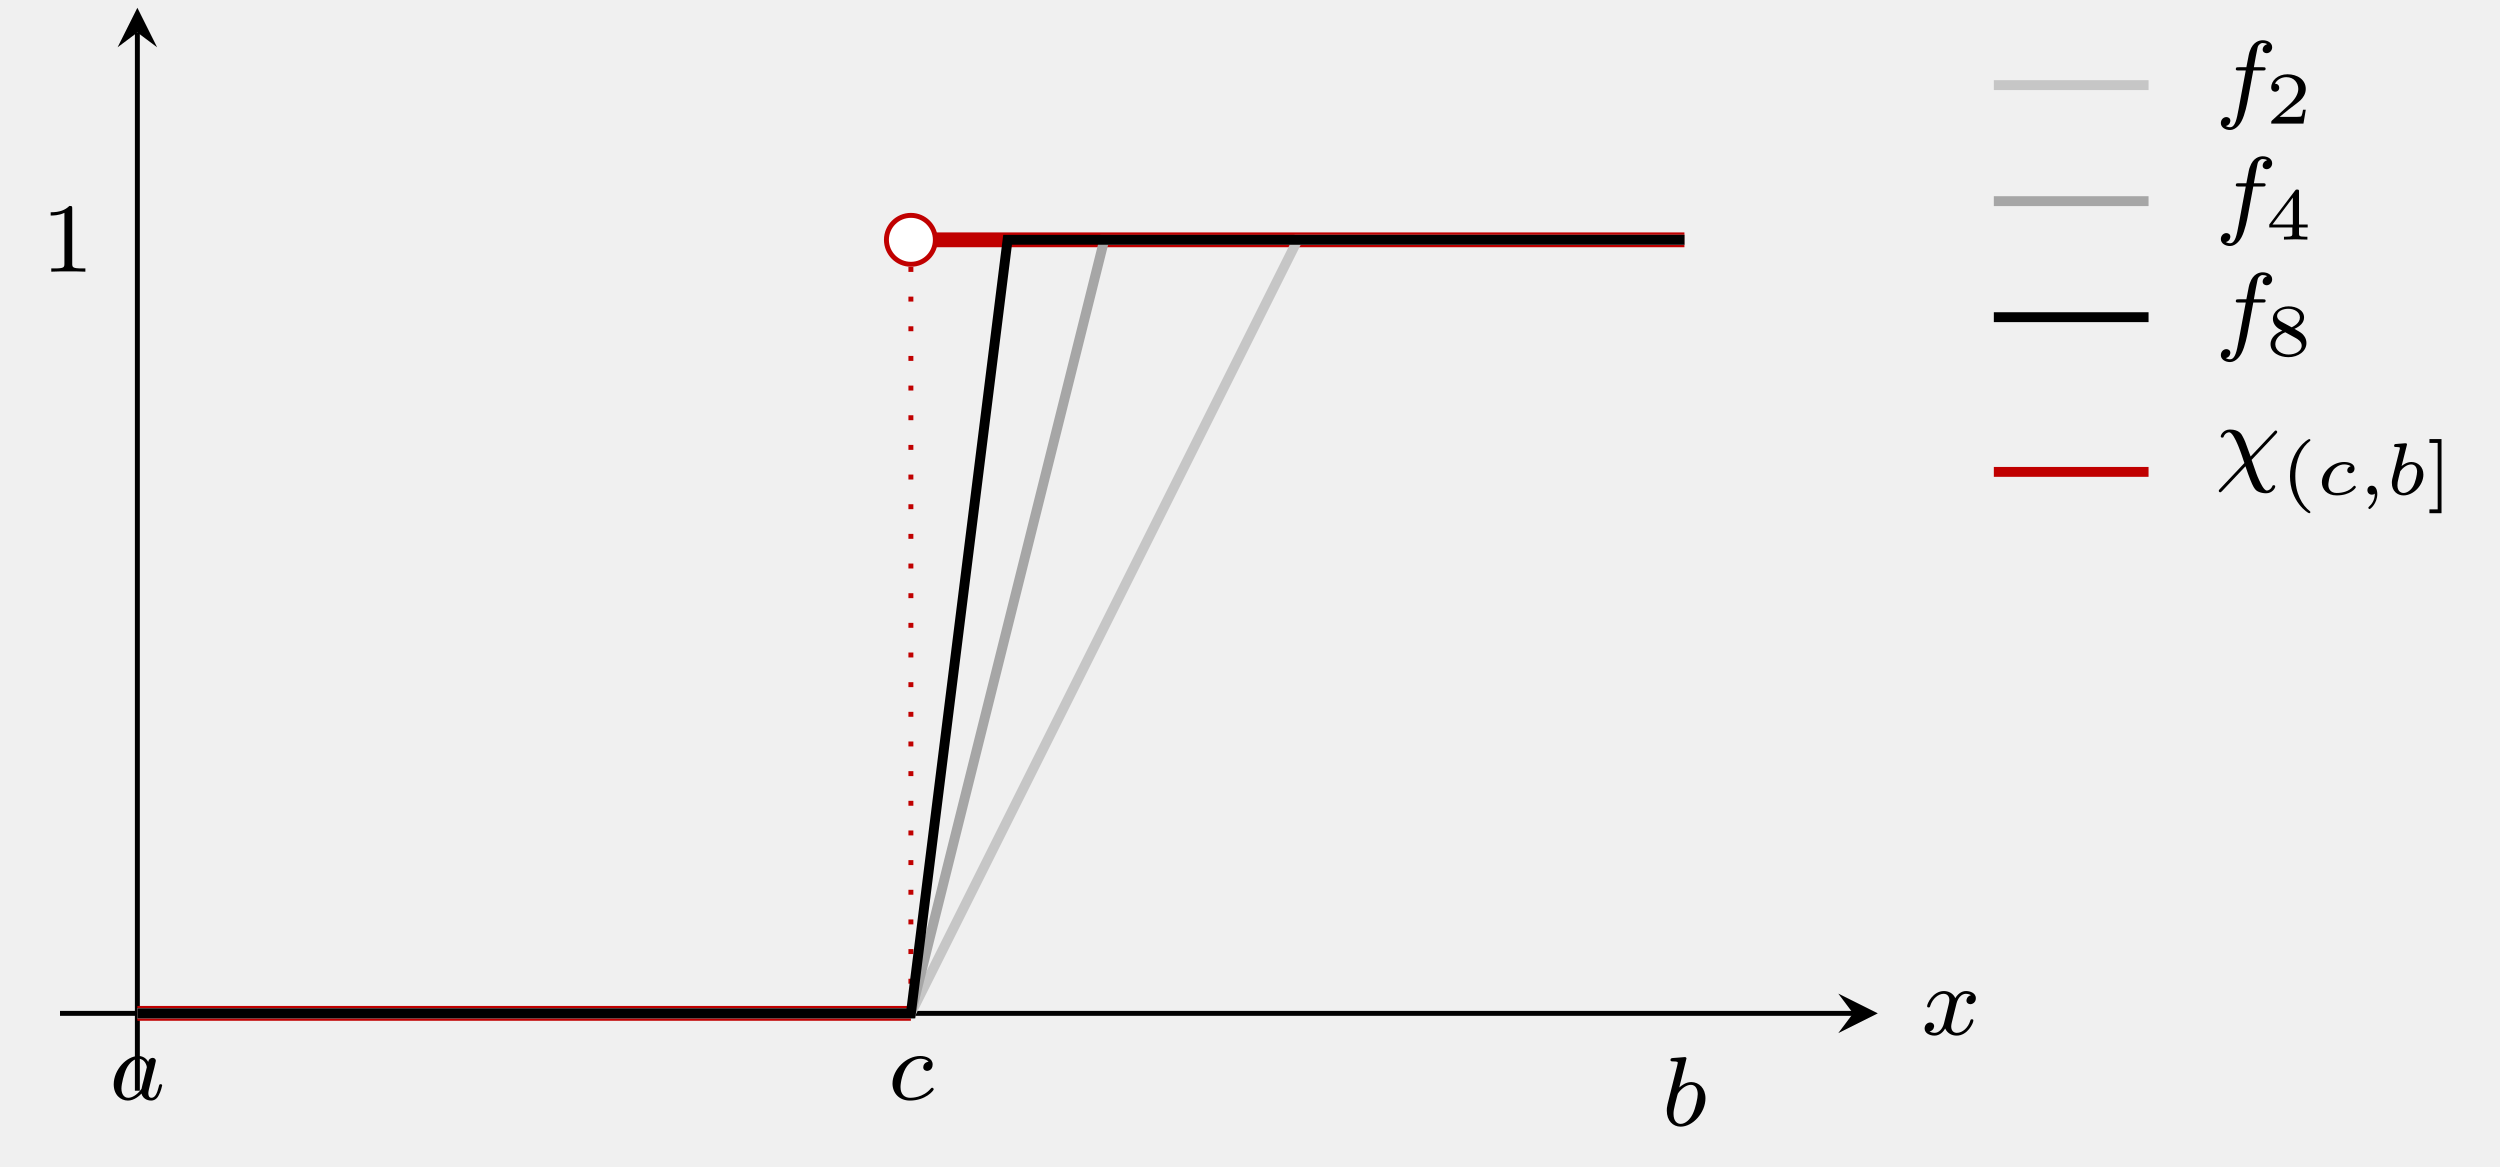
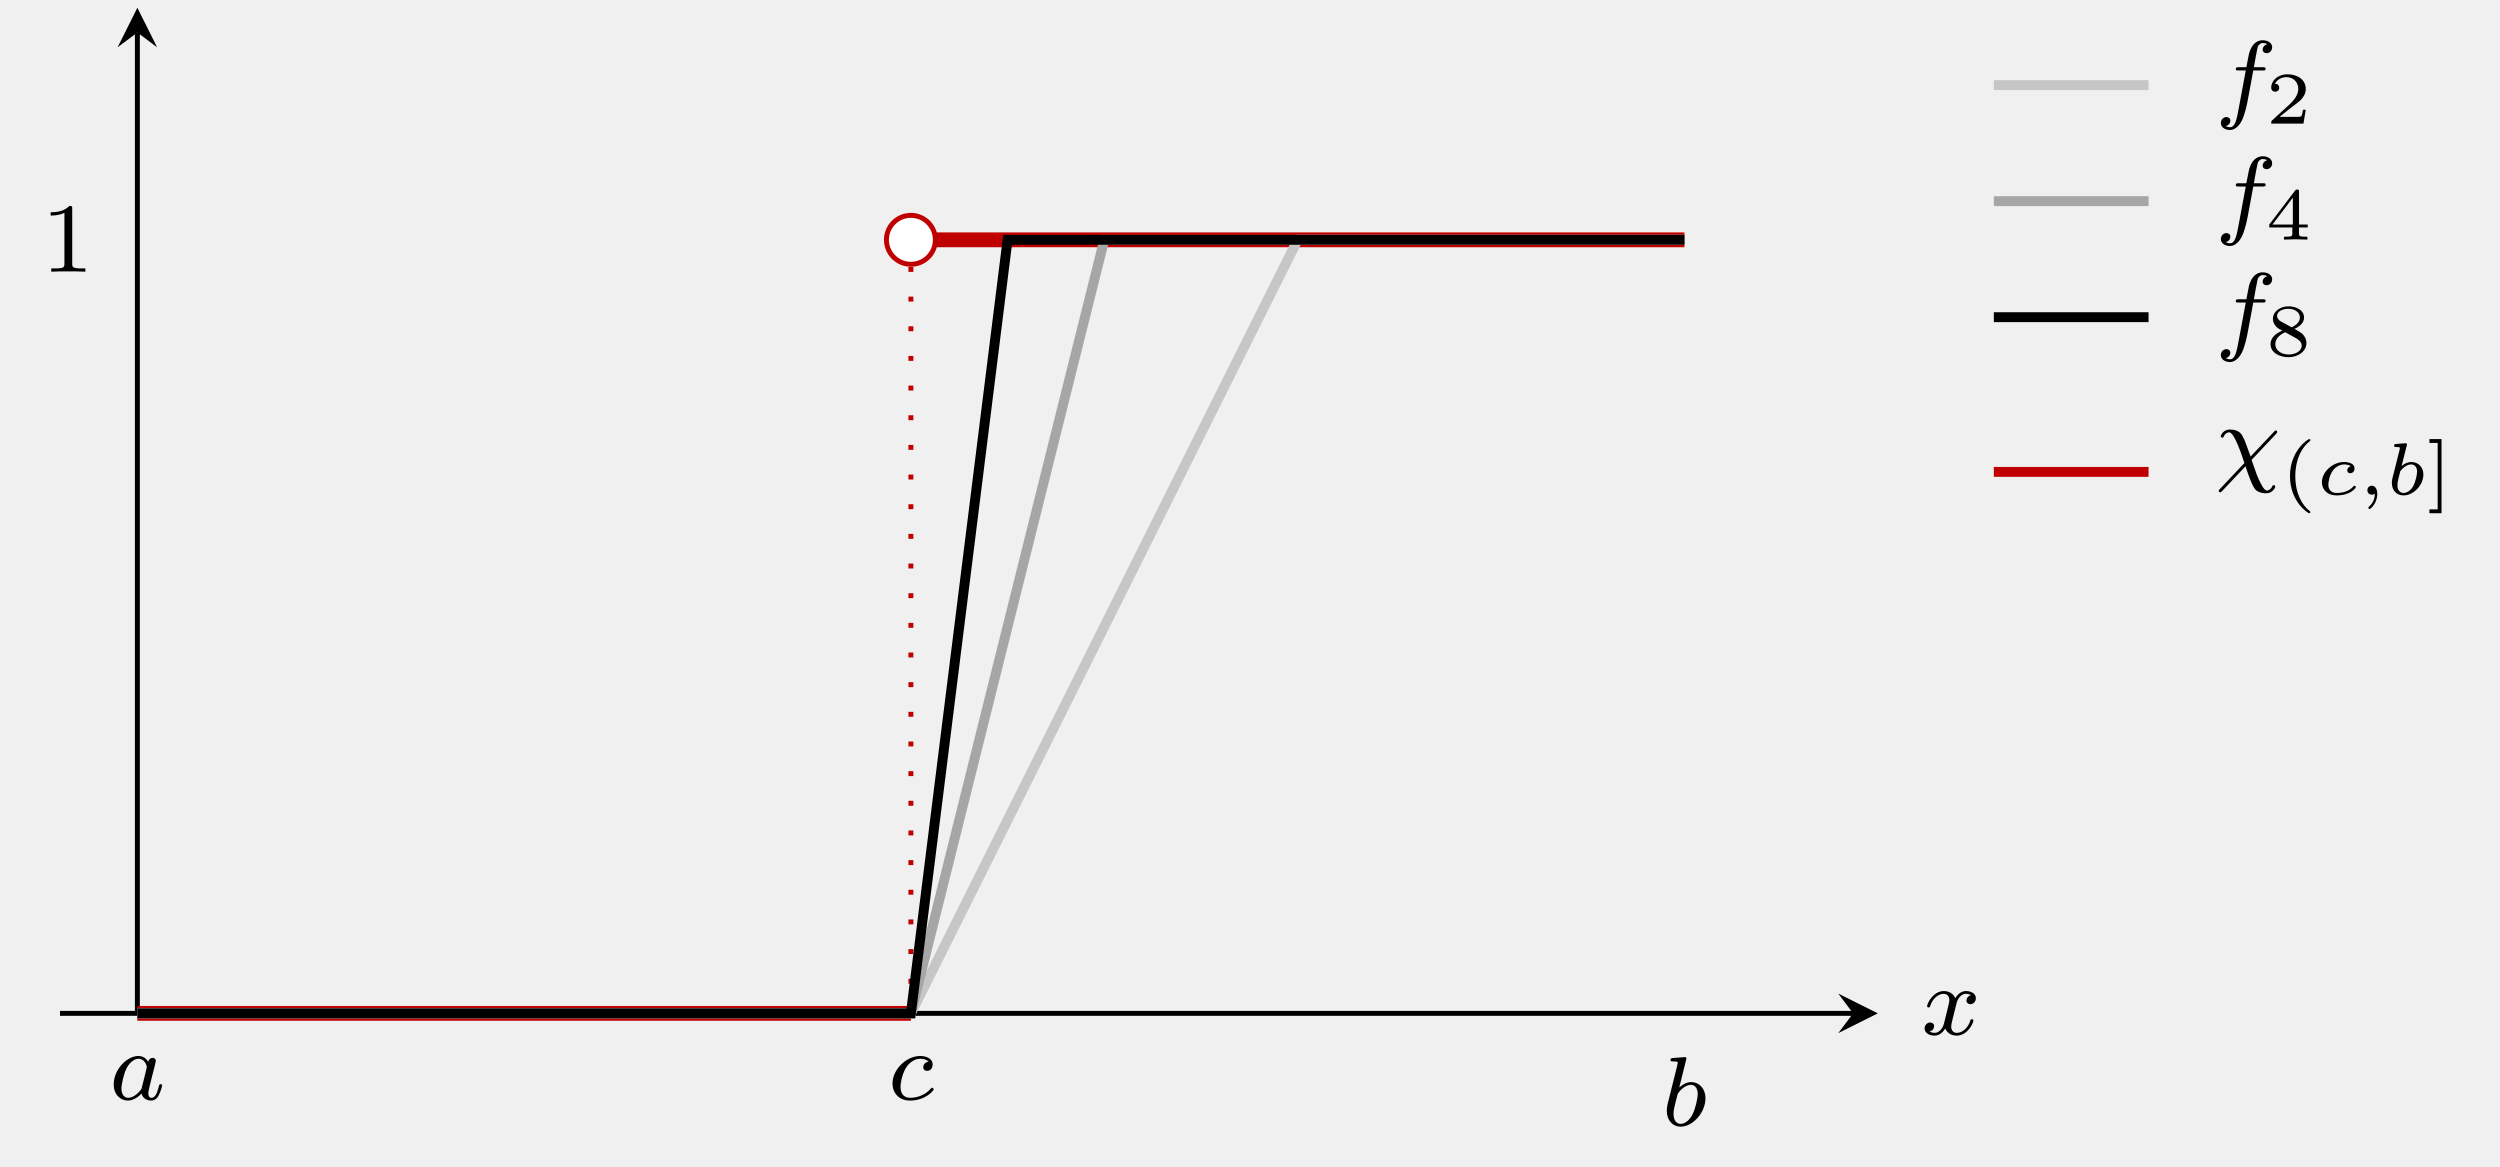
<svg xmlns="http://www.w3.org/2000/svg" version="1.1" width="201.55pt" height="94.072pt" viewBox="-69.011 -69.011 201.55 94.072">
  <defs />
  <g id="page1">
    <g stroke-miterlimit="10" transform="translate(-57.93673,12.68589)scale(0.996264,-0.996264)">
      <g fill="#000" stroke="#000">
        <g stroke-width="0.4">
          <path d="M-6.26 0H138.841" fill="none" />
          <g transform="translate(138.8409,0.0)">
            <path d="M2 0L-1.2 1.6L0 0L-1.2-1.6" stroke="none" />
          </g>
          <g transform="translate(144.3738,-1.72221)">
            <g stroke="none" transform="scale(-1.00375,1.00375)translate(-57.93673,12.68589)scale(-1,-1)">
              <g fill="#000">
                <g stroke="none">
                  <path d="M-53.944 9.506C-54.294 9.593-54.31 9.904-54.31 9.936C-54.31 10.112-54.175 10.231-53.999 10.231S-53.553 10.096-53.553 9.753C-53.553 9.299-54.055 9.171-54.35 9.171C-54.725 9.171-55.028 9.434-55.211 9.745C-55.386 9.322-55.801 9.171-56.128 9.171C-56.996 9.171-57.482 10.167-57.482 10.39C-57.482 10.462-57.427 10.494-57.363 10.494C-57.267 10.494-57.251 10.454-57.227 10.359C-57.044 9.777-56.566 9.394-56.151 9.394C-55.841 9.394-55.689 9.617-55.689 9.904C-55.689 10.064-55.785 10.43-55.849 10.685C-55.904 10.917-56.08 11.626-56.12 11.777C-56.231 12.208-56.518 12.542-56.877 12.542C-56.909 12.542-57.116 12.542-57.283 12.431C-56.917 12.343-56.917 12.008-56.917 12C-56.917 11.817-57.06 11.706-57.235 11.706C-57.451 11.706-57.682 11.889-57.682 12.192C-57.682 12.558-57.291 12.766-56.885 12.766C-56.462 12.766-56.167 12.447-56.024 12.192C-55.849 12.582-55.482 12.766-55.099 12.766C-54.231 12.766-53.752 11.769-53.752 11.546C-53.752 11.466-53.816 11.443-53.872 11.443C-53.968 11.443-53.984 11.498-54.007 11.578C-54.167 12.112-54.621 12.542-55.083 12.542C-55.346 12.542-55.538 12.367-55.538 12.032C-55.538 11.873-55.49 11.69-55.378 11.243C-55.323 11.004-55.147 10.303-55.107 10.151C-54.996 9.737-54.717 9.394-54.358 9.394C-54.318 9.394-54.111 9.394-53.944 9.506Z" />
                </g>
              </g>
            </g>
          </g>
-           <path d="M0-6.26V79.375" fill="none" />
+           <path d="M0 0V79.375" fill="none" />
          <g transform="matrix(0.0,1.0,-1.0,0.0,0.0,79.37494)">
            <path d="M2 0L-1.2 1.6L0 0L-1.2-1.6" stroke="none" />
          </g>
          <g transform="translate(-2.25743,-6.9774)">
            <g stroke="none" transform="scale(-1.00375,1.00375)translate(-57.93673,12.68589)scale(-1,-1)">
              <g fill="#000">
                <g stroke="none">
                  <path d="M-54.812 9.649C-54.884 9.514-55.115 9.171-55.601 9.171C-56.55 9.171-57.594 10.279-57.594 11.458C-57.594 12.287-57.06 12.766-56.446 12.766C-55.936 12.766-55.498 12.359-55.354 12.2C-55.211 12.75-54.669 12.766-54.573 12.766C-54.207 12.766-54.023 12.463-53.96 12.327C-53.8 12.04-53.689 11.578-53.689 11.546C-53.689 11.498-53.721 11.443-53.816 11.443S-53.928 11.49-53.976 11.69C-54.087 12.128-54.239 12.542-54.549 12.542C-54.733 12.542-54.804 12.391-54.804 12.168C-54.804 12.032-54.733 11.761-54.685 11.562S-54.518 10.885-54.486 10.741L-54.326 10.135C-54.286 9.944-54.199 9.609-54.199 9.57C-54.199 9.386-54.35 9.322-54.454 9.322C-54.573 9.322-54.773 9.402-54.812 9.649ZM-55.354 11.825C-55.753 12.375-56.167 12.542-56.422 12.542C-56.789 12.542-56.972 12.208-56.972 11.793C-56.972 11.419-56.757 10.566-56.582 10.215C-56.351 9.729-55.96 9.394-55.594 9.394C-55.075 9.394-54.924 9.976-54.924 10.072C-54.924 10.104-55.123 10.885-55.171 11.092C-55.275 11.466-55.275 11.482-55.354 11.825Z" />
                </g>
              </g>
            </g>
          </g>
          <g transform="translate(60.75519,-6.9774)">
            <g stroke="none" transform="scale(-1.00375,1.00375)translate(-57.93673,12.68589)scale(-1,-1)">
              <g fill="#000">
                <g stroke="none">
                  <path d="M-54.677 9.633C-55.004 9.673-55.107 9.92-55.107 10.08C-55.107 10.311-54.9 10.375-54.797 10.375C-54.757 10.375-54.35 10.343-54.35 9.856S-54.876 9.171-55.354 9.171C-56.486 9.171-57.586 10.271-57.586 11.387C-57.586 12.144-57.068 12.766-56.183 12.766C-54.924 12.766-54.263 11.961-54.263 11.857C-54.263 11.785-54.342 11.729-54.39 11.729S-54.462 11.753-54.502 11.801C-55.131 12.542-56.024 12.542-56.167 12.542C-56.598 12.542-56.94 12.279-56.94 11.674C-56.94 11.323-56.781 10.478-56.406 9.984C-56.056 9.538-55.657 9.394-55.346 9.394C-55.251 9.394-54.884 9.402-54.677 9.633Z" />
                </g>
              </g>
            </g>
          </g>
          <g transform="translate(123.3738,-9.08852)">
            <g stroke="none" transform="scale(-1.00375,1.00375)translate(-57.93673,12.68589)scale(-1,-1)">
              <g fill="#000">
                <g stroke="none">
                  <path d="M-55.992 7.394C-55.984 7.378-55.96 7.274-55.96 7.266C-55.96 7.226-55.992 7.155-56.088 7.155C-56.12 7.155-56.367 7.179-56.55 7.194L-56.996 7.226C-57.172 7.242-57.251 7.25-57.251 7.394C-57.251 7.505-57.14 7.505-57.044 7.505C-56.662 7.505-56.662 7.553-56.662 7.625C-56.662 7.673-56.741 7.991-56.789 8.175L-57.482 10.948C-57.546 11.219-57.546 11.339-57.546 11.474C-57.546 12.295-57.044 12.766-56.43 12.766C-55.45 12.766-54.43 11.634-54.43 10.478C-54.43 9.689-54.94 9.171-55.578 9.171C-56.024 9.171-56.367 9.458-56.542 9.609L-55.992 7.394ZM-56.43 12.542C-56.717 12.542-57.004 12.319-57.004 11.737C-57.004 11.522-56.972 11.323-56.877 10.94C-56.821 10.709-56.765 10.486-56.701 10.255C-56.662 10.112-56.662 10.096-56.566 9.976C-56.295 9.641-55.936 9.394-55.601 9.394C-55.203 9.394-55.052 9.785-55.052 10.143C-55.052 10.438-55.227 11.291-55.466 11.761C-55.673 12.192-56.056 12.542-56.43 12.542Z" />
                </g>
              </g>
            </g>
          </g>
          <g transform="translate(-7.78304,60.01817)">
            <g stroke="none" transform="scale(-1.00375,1.00375)translate(-57.93673,12.68589)scale(-1,-1)">
              <g fill="#000">
                <g stroke="none">
                  <path d="M-55.434 7.609C-55.434 7.394-55.45 7.386-55.665 7.386C-55.992 7.705-56.414 7.896-57.172 7.896V8.159C-56.956 8.159-56.526 8.159-56.064 7.944V12.032C-56.064 12.327-56.088 12.423-56.845 12.423H-57.124V12.686C-56.797 12.662-56.112 12.662-55.753 12.662S-54.701 12.662-54.374 12.686V12.423H-54.653C-55.41 12.423-55.434 12.327-55.434 12.032V7.609Z" />
                </g>
              </g>
            </g>
          </g>
          <g stroke-width="1.2">
            <g fill="#c00000" stroke="#c00000">
              <path d="M0 0H62.596" fill="none" />
            </g>
          </g>
          <g stroke-width="1.2">
            <g fill="#c00000" stroke="#c00000">
              <path d="M62.596 62.596H125.192" fill="none" />
            </g>
          </g>
          <g stroke-dasharray="0.4,2.0" stroke-dashoffset="0.0">
            <g fill="#c00000" stroke="#c00000">
              <path d="M62.596 0V62.596" fill="none" />
            </g>
          </g>
          <g fill="#c00000" stroke="#c00000">
            <g fill="#fff">
              <path d="M64.576 62.596C64.576 63.689 63.689 64.576 62.596 64.576S60.616 63.689 60.616 62.596S61.502 60.616 62.596 60.616S64.576 61.502 64.576 62.596ZM62.596 62.596" />
            </g>
          </g>
          <g stroke-width="0.8">
            <g fill="#c6c6c6" stroke="#c6c6c6">
              <path d="M0 0H62.596L93.894 62.596H125.192" fill="none" />
            </g>
          </g>
          <g stroke-width="0.8">
            <g fill="#a6a6a6" stroke="#a6a6a6">
              <path d="M0 0H62.596L78.245 62.596H125.192" fill="none" />
            </g>
          </g>
          <g stroke-width="0.8">
            <g fill="#000" stroke="#000">
              <path d="M0 0H62.596L70.42 62.596H125.192" fill="none" />
            </g>
          </g>
          <g stroke-width="0.8">
            <g fill="#c6c6c6" stroke="#c6c6c6">
              <path d="M150.23 75.115H162.75" fill="none" />
            </g>
          </g>
          <g transform="translate(168.1606,73.11493)">
            <g stroke="none" transform="scale(-1.00375,1.00375)translate(-57.93673,12.68589)scale(-1,-1)">
              <g fill="#000">
                <g stroke="none">
                  <path d="M-54.884 9.514H-54.143C-53.984 9.514-53.888 9.514-53.888 9.362C-53.888 9.251-53.992 9.251-54.127 9.251H-54.836C-54.709 8.533-54.629 8.079-54.549 7.721C-54.518 7.585-54.494 7.497-54.374 7.402C-54.27 7.314-54.207 7.298-54.119 7.298C-53.999 7.298-53.872 7.322-53.768 7.386C-53.808 7.402-53.856 7.426-53.896 7.45C-54.031 7.521-54.127 7.665-54.127 7.824C-54.127 8.007-53.984 8.119-53.808 8.119C-53.577 8.119-53.362 7.92-53.362 7.641C-53.362 7.266-53.744 7.075-54.127 7.075C-54.398 7.075-54.9 7.202-55.155 7.936C-55.227 8.119-55.227 8.135-55.442 9.251H-56.04C-56.199 9.251-56.295 9.251-56.295 9.402C-56.295 9.514-56.191 9.514-56.056 9.514H-55.49L-56.064 12.606C-56.215 13.411-56.335 14.089-56.757 14.089C-56.781 14.089-56.948 14.089-57.1 13.993C-56.733 13.905-56.733 13.571-56.733 13.563C-56.733 13.379-56.877 13.268-57.052 13.268C-57.267 13.268-57.498 13.451-57.498 13.754C-57.498 14.089-57.156 14.312-56.757 14.312C-56.271 14.312-55.936 13.802-55.833 13.602C-55.546 13.076-55.362 12.08-55.346 12L-54.884 9.514Z" />
                  <path d="M-50.653 12.675H-50.874C-50.886 12.759-50.946 13.153-51.035 13.219C-51.077 13.255-51.561 13.255-51.645 13.255H-52.763L-51.998 12.633C-51.794 12.472-51.262 12.089-51.077 11.91C-50.898 11.731-50.653 11.426-50.653 11.001C-50.653 10.254-51.328 9.818-52.129 9.818C-52.9 9.818-53.438 10.326-53.438 10.888C-53.438 11.193-53.181 11.228-53.115 11.228C-52.966 11.228-52.793 11.121-52.793 10.906C-52.793 10.774-52.87 10.583-53.133 10.583C-52.996 10.278-52.631 10.051-52.219 10.051C-51.591 10.051-51.256 10.517-51.256 11.001C-51.256 11.426-51.537 11.862-51.956 12.245L-53.372 13.542C-53.432 13.602-53.438 13.608-53.438 13.793H-50.838L-50.653 12.675Z" />
                </g>
              </g>
            </g>
          </g>
          <g stroke-width="0.8">
            <g fill="#a6a6a6" stroke="#a6a6a6">
              <path d="M150.23 65.726H162.75" fill="none" />
            </g>
          </g>
          <g transform="translate(168.1606,63.7259)">
            <g stroke="none" transform="scale(-1.00375,1.00375)translate(-57.93673,12.68589)scale(-1,-1)">
              <g fill="#000">
                <g stroke="none">
                  <path d="M-54.884 9.514H-54.143C-53.984 9.514-53.888 9.514-53.888 9.362C-53.888 9.251-53.992 9.251-54.127 9.251H-54.836C-54.709 8.533-54.629 8.079-54.549 7.721C-54.518 7.585-54.494 7.497-54.374 7.402C-54.27 7.314-54.207 7.298-54.119 7.298C-53.999 7.298-53.872 7.322-53.768 7.386C-53.808 7.402-53.856 7.426-53.896 7.45C-54.031 7.521-54.127 7.665-54.127 7.824C-54.127 8.007-53.984 8.119-53.808 8.119C-53.577 8.119-53.362 7.92-53.362 7.641C-53.362 7.266-53.744 7.075-54.127 7.075C-54.398 7.075-54.9 7.202-55.155 7.936C-55.227 8.119-55.227 8.135-55.442 9.251H-56.04C-56.199 9.251-56.295 9.251-56.295 9.402C-56.295 9.514-56.191 9.514-56.056 9.514H-55.49L-56.064 12.606C-56.215 13.411-56.335 14.089-56.757 14.089C-56.781 14.089-56.948 14.089-57.1 13.993C-56.733 13.905-56.733 13.571-56.733 13.563C-56.733 13.379-56.877 13.268-57.052 13.268C-57.267 13.268-57.498 13.451-57.498 13.754C-57.498 14.089-57.156 14.312-56.757 14.312C-56.271 14.312-55.936 13.802-55.833 13.602C-55.546 13.076-55.362 12.08-55.346 12L-54.884 9.514Z" />
                  <path d="M-50.497 12.813V12.579H-51.197V9.937C-51.197 9.8-51.197 9.758-51.346 9.758C-51.454 9.758-51.466 9.776-51.519 9.848L-53.594 12.579V12.813H-51.735V13.291C-51.735 13.488-51.735 13.56-52.237 13.56H-52.41V13.793C-52.291 13.787-51.729 13.769-51.466 13.769S-50.641 13.787-50.521 13.793V13.56H-50.695C-51.197 13.56-51.197 13.488-51.197 13.291V12.813H-50.497ZM-51.693 10.41V12.579H-53.337L-51.693 10.41Z" />
                </g>
              </g>
            </g>
          </g>
          <g stroke-width="0.8">
            <g fill="#000" stroke="#000">
              <path d="M150.23 56.336H162.75" fill="none" />
            </g>
          </g>
          <g transform="translate(168.1606,54.33594)">
            <g stroke="none" transform="scale(-1.00375,1.00375)translate(-57.93673,12.68589)scale(-1,-1)">
              <g fill="#000">
                <g stroke="none">
                  <path d="M-54.884 9.514H-54.143C-53.984 9.514-53.888 9.514-53.888 9.362C-53.888 9.251-53.992 9.251-54.127 9.251H-54.836C-54.709 8.533-54.629 8.079-54.549 7.721C-54.518 7.585-54.494 7.497-54.374 7.402C-54.27 7.314-54.207 7.298-54.119 7.298C-53.999 7.298-53.872 7.322-53.768 7.386C-53.808 7.402-53.856 7.426-53.896 7.45C-54.031 7.521-54.127 7.665-54.127 7.824C-54.127 8.007-53.984 8.119-53.808 8.119C-53.577 8.119-53.362 7.92-53.362 7.641C-53.362 7.266-53.744 7.075-54.127 7.075C-54.398 7.075-54.9 7.202-55.155 7.936C-55.227 8.119-55.227 8.135-55.442 9.251H-56.04C-56.199 9.251-56.295 9.251-56.295 9.402C-56.295 9.514-56.191 9.514-56.056 9.514H-55.49L-56.064 12.606C-56.215 13.411-56.335 14.089-56.757 14.089C-56.781 14.089-56.948 14.089-57.1 13.993C-56.733 13.905-56.733 13.571-56.733 13.563C-56.733 13.379-56.877 13.268-57.052 13.268C-57.267 13.268-57.498 13.451-57.498 13.754C-57.498 14.089-57.156 14.312-56.757 14.312C-56.271 14.312-55.936 13.802-55.833 13.602C-55.546 13.076-55.362 12.08-55.346 12L-54.884 9.514Z" />
                  <path d="M-51.567 11.635C-51.125 11.438-50.79 11.145-50.79 10.714C-50.79 10.129-51.418 9.818-52.039 9.818C-52.715 9.818-53.301 10.224-53.301 10.828C-53.301 11.199-53.056 11.485-52.805 11.635C-52.745 11.671-52.601 11.749-52.542 11.784C-52.936 11.934-53.492 12.269-53.492 12.872C-53.492 13.572-52.745 13.918-52.051 13.918C-51.256 13.918-50.599 13.44-50.599 12.777C-50.599 12.364-50.85 12.119-50.94 12.029C-51.053 11.922-51.352 11.754-51.567 11.635ZM-52.649 11.043C-52.661 11.037-52.966 10.87-52.966 10.595C-52.966 10.206-52.494 10.015-52.051 10.015C-51.585 10.015-51.125 10.272-51.125 10.72C-51.125 11.181-51.621 11.426-51.788 11.509L-52.649 11.043ZM-52.302 11.91C-52.237 11.946-51.597 12.304-51.436 12.388C-51.31 12.466-50.981 12.645-50.981 12.986C-50.981 13.458-51.531 13.703-52.039 13.703C-52.595 13.703-53.109 13.38-53.109 12.872S-52.631 12.029-52.302 11.91Z" />
                </g>
              </g>
            </g>
          </g>
          <g stroke-width="0.8">
            <g fill="#c00000" stroke="#c00000">
              <path d="M150.23 43.817H162.75" fill="none" />
            </g>
          </g>
          <g transform="translate(168.1606,43.71695)">
            <g stroke="none" transform="scale(-1.00375,1.00375)translate(-57.93673,12.68589)scale(-1,-1)">
              <g fill="#000">
                <g stroke="none">
                  <path d="M-53.051 9.53C-52.995 9.466-52.955 9.418-52.955 9.37C-52.955 9.299-53.011 9.251-53.067 9.251S-53.139 9.267-53.21 9.346L-55.099 11.347C-55.554 10.096-55.554 10.08-55.737 9.737C-55.817 9.57-56.016 9.171-56.765 9.171C-57.291 9.171-57.506 9.609-57.506 9.721C-57.506 9.785-57.459 9.825-57.387 9.825C-57.291 9.825-57.283 9.785-57.259 9.721C-57.164 9.482-56.948 9.394-56.829 9.394C-56.391 9.394-55.753 11.411-55.601 11.873L-57.57 13.961C-57.65 14.049-57.666 14.057-57.666 14.113C-57.666 14.184-57.61 14.232-57.546 14.232C-57.522 14.232-57.49 14.232-57.403 14.136L-55.514 12.136C-54.892 13.985-54.733 14.065-54.43 14.2C-54.302 14.256-54.087 14.312-53.848 14.312C-53.354 14.312-53.115 13.897-53.115 13.762C-53.115 13.69-53.163 13.658-53.234 13.658C-53.322 13.658-53.338 13.698-53.362 13.762C-53.426 13.937-53.617 14.089-53.792 14.089C-54.031 14.089-54.31 13.467-54.422 13.228C-54.605 12.829-54.605 12.813-55.02 11.618L-53.051 9.53Z" />
                  <path d="M-50.3 15.775C-50.957 15.273-51.495 14.328-51.495 12.929C-51.495 11.549-50.969 10.592-50.3 10.084C-50.3 10.078-50.282 10.054-50.282 10.024C-50.282 9.988-50.306 9.941-50.377 9.941C-50.485 9.941-51.925 10.879-51.925 12.929C-51.925 14.974-50.491 15.918-50.377 15.918C-50.306 15.918-50.282 15.87-50.282 15.835C-50.282 15.805-50.3 15.781-50.3 15.775Z" />
                  <path d="M-47.027 12.128C-47.105 12.146-47.308 12.248-47.308 12.469C-47.308 12.619-47.194 12.696-47.069 12.696C-46.925 12.696-46.722 12.595-46.722 12.308C-46.722 11.919-47.176 11.788-47.559 11.788C-48.485 11.788-49.352 12.589-49.352 13.42C-49.352 13.987-48.94 14.484-48.169 14.484C-47.045 14.484-46.614 13.886-46.614 13.82C-46.614 13.766-46.68 13.701-46.728 13.701C-46.758 13.701-46.764 13.707-46.854 13.796C-47.176 14.167-47.732 14.286-48.157 14.286C-48.653 14.286-48.832 13.964-48.832 13.617C-48.832 13.599-48.82 12.906-48.408 12.397C-48.318 12.296-48.007 11.985-47.553 11.985C-47.523 11.985-47.206 11.985-47.027 12.128Z" />
                  <path d="M-45.083 14.34C-45.083 14.908-45.382 15.237-45.532 15.368C-45.591 15.428-45.609 15.44-45.609 15.476C-45.609 15.53-45.556 15.583-45.508 15.583C-45.424 15.583-44.886 15.105-44.886 14.37C-44.886 13.993-45.042 13.701-45.328 13.701C-45.562 13.701-45.687 13.886-45.687 14.059C-45.687 14.239-45.562 14.424-45.322 14.424C-45.233 14.424-45.149 14.4-45.083 14.34Z" />
                  <path d="M-42.509 10.455C-42.503 10.431-42.491 10.395-42.491 10.365C-42.491 10.269-42.611 10.275-42.683 10.281L-43.352 10.335C-43.454 10.341-43.531 10.347-43.531 10.491C-43.531 10.58-43.454 10.58-43.358 10.58C-43.185 10.58-43.143 10.598-43.065 10.622C-43.071 10.724-43.071 10.736-43.101 10.855L-43.376 11.955C-43.424 12.134-43.657 13.079-43.681 13.163C-43.711 13.306-43.711 13.402-43.711 13.473C-43.711 14.143-43.262 14.484-42.772 14.484C-41.971 14.484-41.17 13.659-41.17 12.804C-41.17 12.188-41.601 11.788-42.139 11.788C-42.503 11.788-42.814 12.015-42.928 12.116L-42.509 10.455ZM-43.035 12.535C-42.85 12.278-42.503 11.985-42.157 11.985C-41.852 11.985-41.678 12.224-41.678 12.571C-41.678 12.78-41.798 13.432-42.019 13.784C-42.222 14.113-42.521 14.286-42.766 14.286C-42.952 14.286-43.262 14.179-43.262 13.665C-43.262 13.479-43.245 13.384-43.167 13.067C-43.131 12.929-43.059 12.642-43.035 12.535Z" />
                  <path d="M-39.708 9.941H-40.682V10.251H-40.018V15.607H-40.682V15.918H-39.708V9.941Z" />
                </g>
              </g>
            </g>
          </g>
        </g>
      </g>
    </g>
  </g>
</svg>
